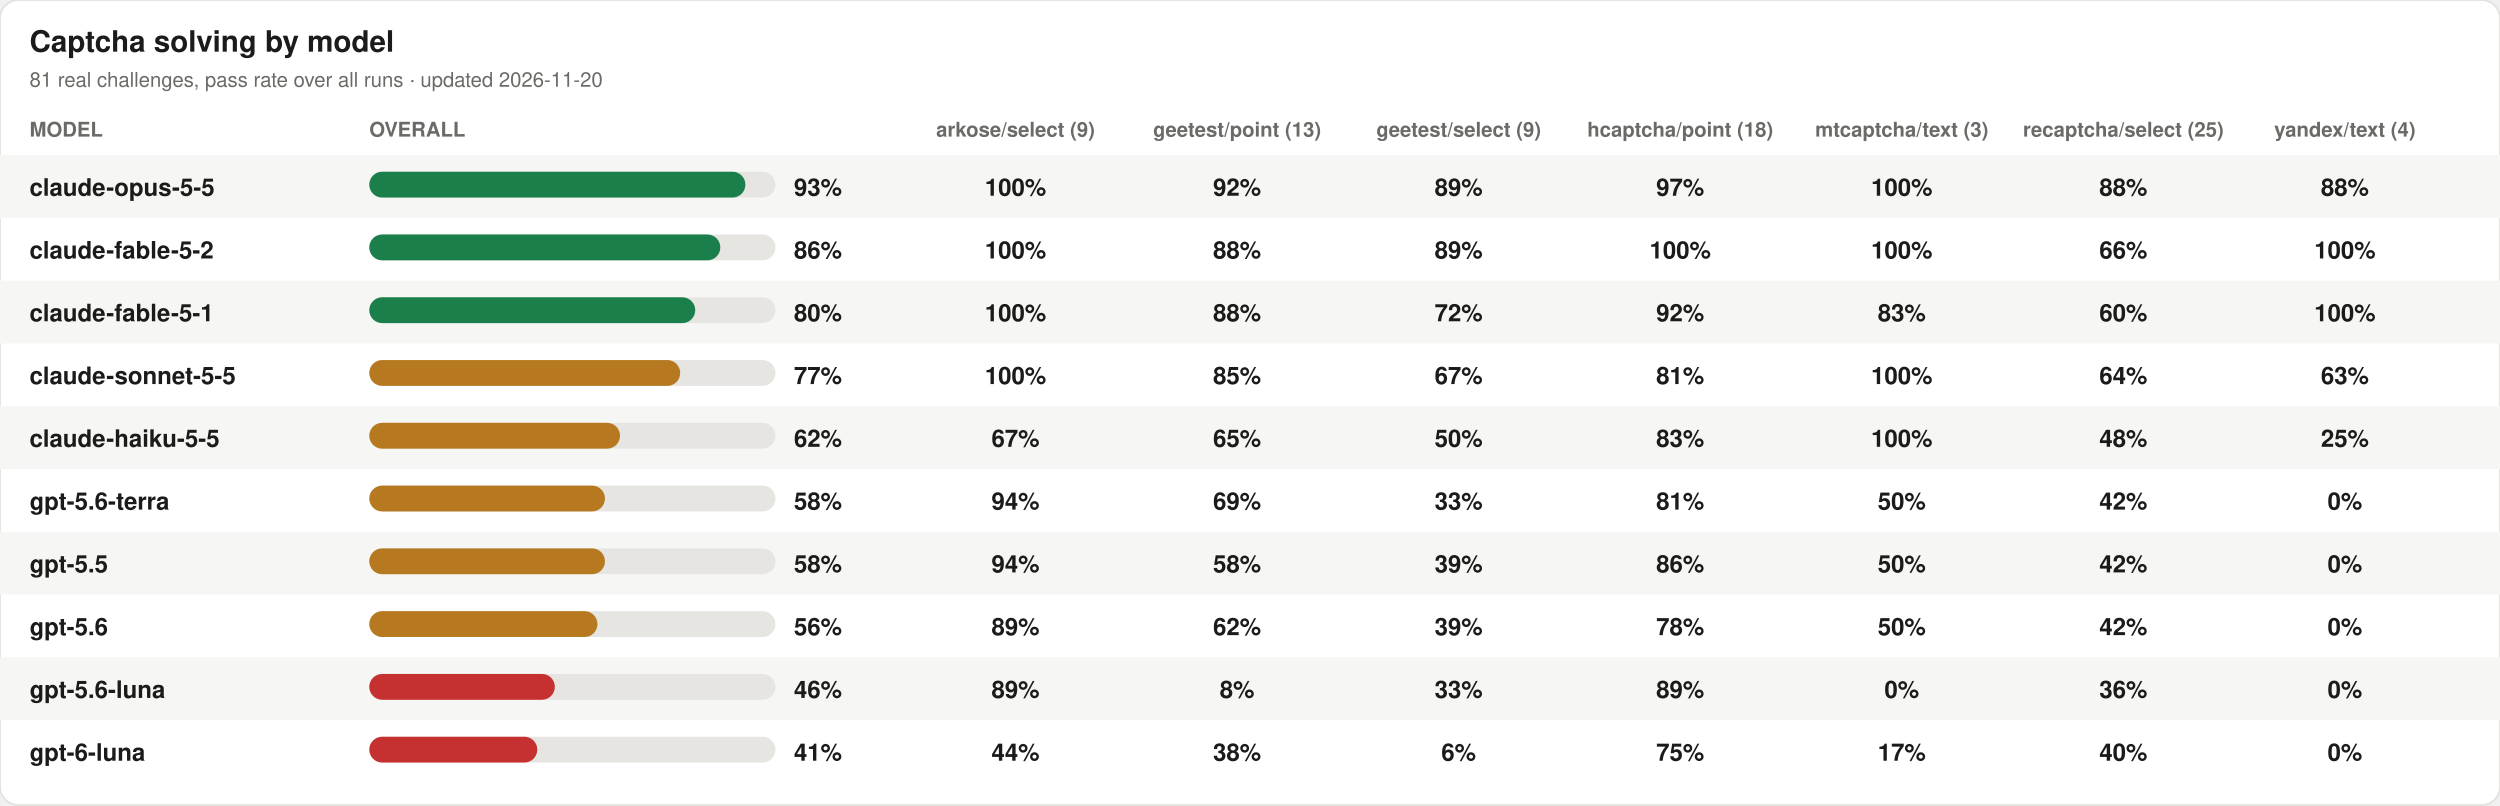
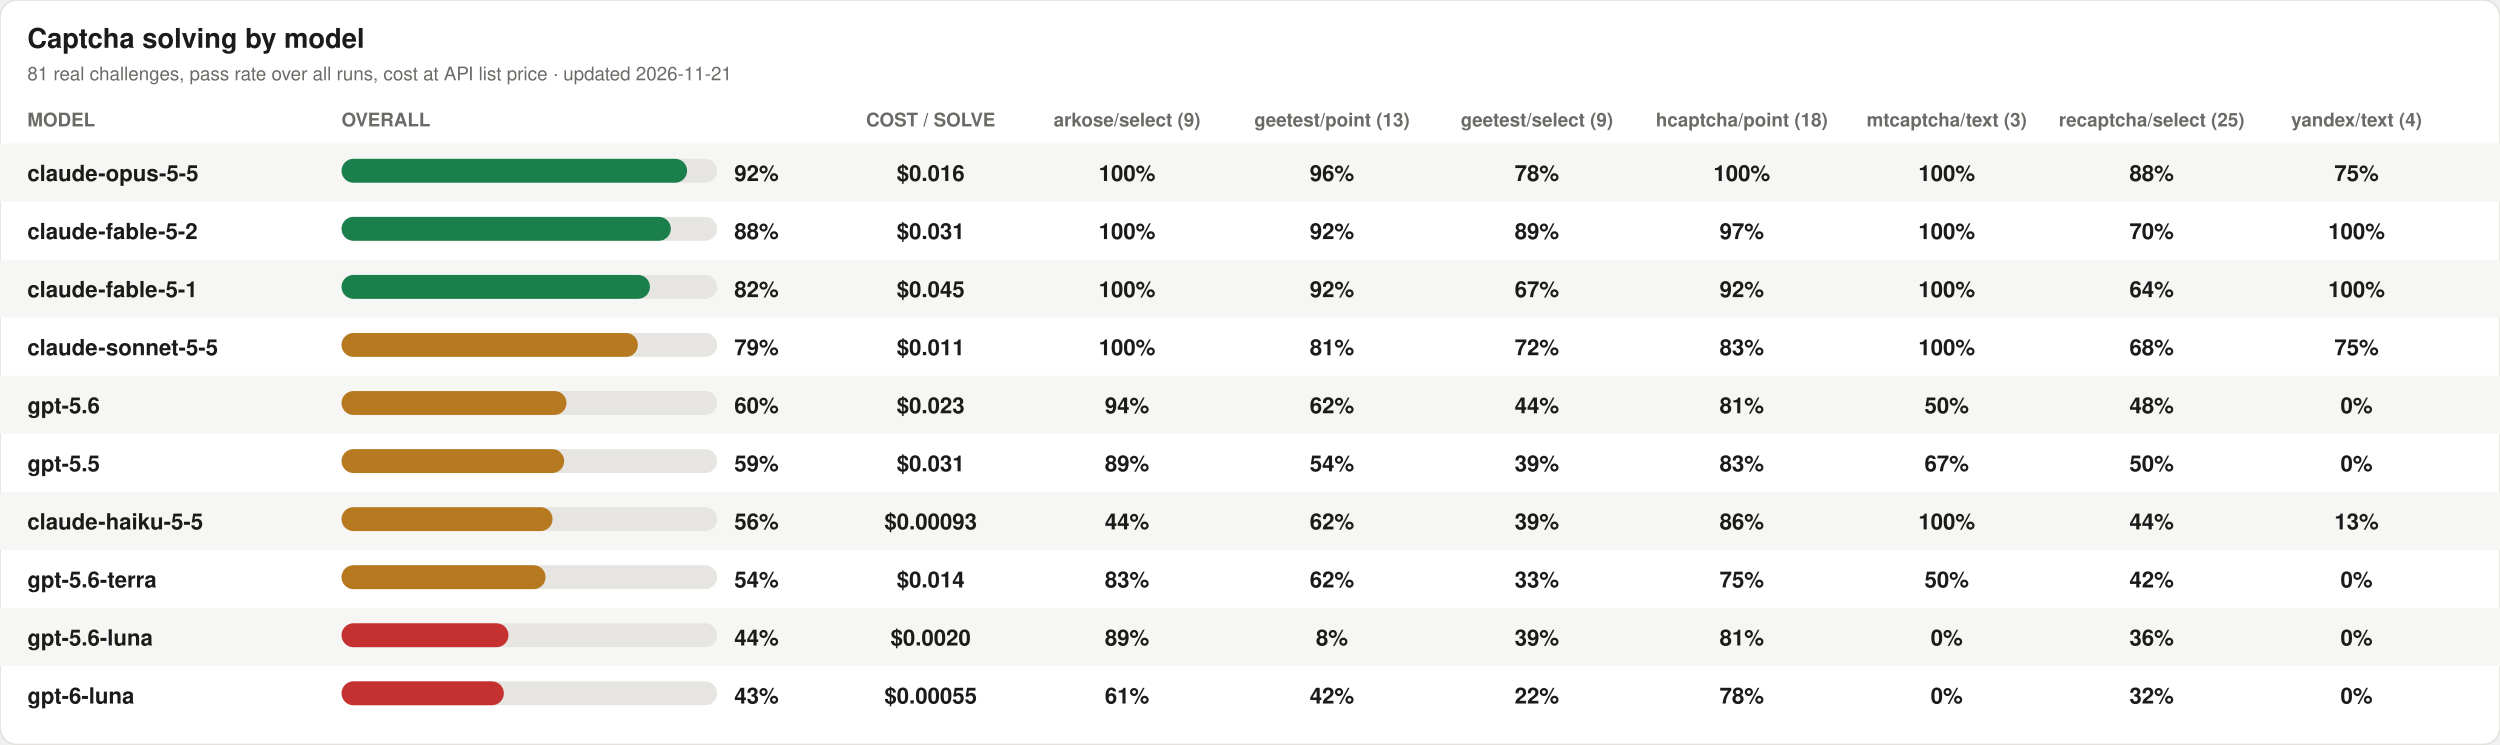
- <svg xmlns="http://www.w3.org/2000/svg" width="1354" height="436" viewBox="0 0 1354 436" role="img" aria-label="Captcha solving leaderboard">
+ <svg xmlns="http://www.w3.org/2000/svg" width="1464" height="436" viewBox="0 0 1464 436" role="img" aria-label="Captcha solving leaderboard">
  <style>
text{font-family:-apple-system,BlinkMacSystemFont,"Segoe UI",Helvetica,Arial,sans-serif;fill:#1b1b1a}
.title{font-size:16px;font-weight:700}.sub{font-size:11px;fill:#6b6a66}.head{font-size:11px;font-weight:600;fill:#6b6a66}
.model{font-size:13px;font-weight:600}.value{font-size:13px;font-weight:700}.cell{font-size:13px;font-weight:600}
</style>
-   <rect width="1354" height="436" rx="10" fill="#ffffff" stroke="#e3e2de" />
+   <rect width="1464" height="436" rx="10" fill="#ffffff" stroke="#e3e2de" />
  <text x="16" y="28" class="title">Captcha solving by model</text>
-   <text x="16" y="47" class="sub">81 real challenges, pass rate over all runs · updated 2026-11-20</text>
+   <text x="16" y="47" class="sub">81 real challenges, pass rate over all runs, cost at API list price · updated 2026-11-21</text>
  <text x="16" y="74" class="head">MODEL</text>
  <text x="200" y="74" class="head">OVERALL</text>
-   <text x="550" y="74" text-anchor="middle" class="head">arkose/select (9)</text>
-   <text x="670" y="74" text-anchor="middle" class="head">geetest/point (13)</text>
-   <text x="790" y="74" text-anchor="middle" class="head">geetest/select (9)</text>
-   <text x="910" y="74" text-anchor="middle" class="head">hcaptcha/point (18)</text>
-   <text x="1030" y="74" text-anchor="middle" class="head">mtcaptcha/text (3)</text>
-   <text x="1150" y="74" text-anchor="middle" class="head">recaptcha/select (25)</text>
-   <text x="1270" y="74" text-anchor="middle" class="head">yandex/text (4)</text>
-   <rect x="0" y="84" width="1354" height="34" fill="#f6f6f4" />
+   <text x="545" y="74" text-anchor="middle" class="head">COST / SOLVE</text>
+   <text x="660" y="74" text-anchor="middle" class="head">arkose/select (9)</text>
+   <text x="780" y="74" text-anchor="middle" class="head">geetest/point (13)</text>
+   <text x="900" y="74" text-anchor="middle" class="head">geetest/select (9)</text>
+   <text x="1020" y="74" text-anchor="middle" class="head">hcaptcha/point (18)</text>
+   <text x="1140" y="74" text-anchor="middle" class="head">mtcaptcha/text (3)</text>
+   <text x="1260" y="74" text-anchor="middle" class="head">recaptcha/select (25)</text>
+   <text x="1380" y="74" text-anchor="middle" class="head">yandex/text (4)</text>
+   <rect x="0" y="84" width="1464" height="34" fill="#f6f6f4" />
  <text x="16" y="106" class="model">claude-opus-5-5</text>
  <rect x="200" y="93" width="220" height="14" rx="7" fill="#e6e5e1" />
-   <rect x="200" y="93" width="203.704" height="14" rx="7" fill="#1a7f4b" />
-   <text x="430" y="106" class="value">93%</text>
-   <text x="550" y="106" text-anchor="middle" class="cell" fill="#1a7f4b">100%</text>
-   <text x="670" y="106" text-anchor="middle" class="cell" fill="#1a7f4b">92%</text>
-   <text x="790" y="106" text-anchor="middle" class="cell" fill="#1a7f4b">89%</text>
-   <text x="910" y="106" text-anchor="middle" class="cell" fill="#1a7f4b">97%</text>
-   <text x="1030" y="106" text-anchor="middle" class="cell" fill="#1a7f4b">100%</text>
-   <text x="1150" y="106" text-anchor="middle" class="cell" fill="#1a7f4b">88%</text>
-   <text x="1270" y="106" text-anchor="middle" class="cell" fill="#1a7f4b">88%</text>
+   <rect x="200" y="93" width="202.346" height="14" rx="7" fill="#1a7f4b" />
+   <text x="430" y="106" class="value">92%</text>
+   <text x="545" y="106" text-anchor="middle" class="cell">$0.016</text>
+   <text x="660" y="106" text-anchor="middle" class="cell" fill="#1a7f4b">100%</text>
+   <text x="780" y="106" text-anchor="middle" class="cell" fill="#1a7f4b">96%</text>
+   <text x="900" y="106" text-anchor="middle" class="cell" fill="#b7791f">78%</text>
+   <text x="1020" y="106" text-anchor="middle" class="cell" fill="#1a7f4b">100%</text>
+   <text x="1140" y="106" text-anchor="middle" class="cell" fill="#1a7f4b">100%</text>
+   <text x="1260" y="106" text-anchor="middle" class="cell" fill="#1a7f4b">88%</text>
+   <text x="1380" y="106" text-anchor="middle" class="cell" fill="#b7791f">75%</text>
  <text x="16" y="140" class="model">claude-fable-5-2</text>
  <rect x="200" y="127" width="220" height="14" rx="7" fill="#e6e5e1" />
-   <rect x="200" y="127" width="190.123" height="14" rx="7" fill="#1a7f4b" />
-   <text x="430" y="140" class="value">86%</text>
-   <text x="550" y="140" text-anchor="middle" class="cell" fill="#1a7f4b">100%</text>
-   <text x="670" y="140" text-anchor="middle" class="cell" fill="#1a7f4b">88%</text>
-   <text x="790" y="140" text-anchor="middle" class="cell" fill="#1a7f4b">89%</text>
-   <text x="910" y="140" text-anchor="middle" class="cell" fill="#1a7f4b">100%</text>
-   <text x="1030" y="140" text-anchor="middle" class="cell" fill="#1a7f4b">100%</text>
-   <text x="1150" y="140" text-anchor="middle" class="cell" fill="#b7791f">66%</text>
-   <text x="1270" y="140" text-anchor="middle" class="cell" fill="#1a7f4b">100%</text>
-   <rect x="0" y="152" width="1354" height="34" fill="#f6f6f4" />
+   <rect x="200" y="127" width="192.84" height="14" rx="7" fill="#1a7f4b" />
+   <text x="430" y="140" class="value">88%</text>
+   <text x="545" y="140" text-anchor="middle" class="cell">$0.031</text>
+   <text x="660" y="140" text-anchor="middle" class="cell" fill="#1a7f4b">100%</text>
+   <text x="780" y="140" text-anchor="middle" class="cell" fill="#1a7f4b">92%</text>
+   <text x="900" y="140" text-anchor="middle" class="cell" fill="#1a7f4b">89%</text>
+   <text x="1020" y="140" text-anchor="middle" class="cell" fill="#1a7f4b">97%</text>
+   <text x="1140" y="140" text-anchor="middle" class="cell" fill="#1a7f4b">100%</text>
+   <text x="1260" y="140" text-anchor="middle" class="cell" fill="#b7791f">70%</text>
+   <text x="1380" y="140" text-anchor="middle" class="cell" fill="#1a7f4b">100%</text>
+   <rect x="0" y="152" width="1464" height="34" fill="#f6f6f4" />
  <text x="16" y="174" class="model">claude-fable-5-1</text>
  <rect x="200" y="161" width="220" height="14" rx="7" fill="#e6e5e1" />
-   <rect x="200" y="161" width="176.543" height="14" rx="7" fill="#1a7f4b" />
-   <text x="430" y="174" class="value">80%</text>
-   <text x="550" y="174" text-anchor="middle" class="cell" fill="#1a7f4b">100%</text>
-   <text x="670" y="174" text-anchor="middle" class="cell" fill="#1a7f4b">88%</text>
-   <text x="790" y="174" text-anchor="middle" class="cell" fill="#b7791f">72%</text>
-   <text x="910" y="174" text-anchor="middle" class="cell" fill="#1a7f4b">92%</text>
-   <text x="1030" y="174" text-anchor="middle" class="cell" fill="#1a7f4b">83%</text>
-   <text x="1150" y="174" text-anchor="middle" class="cell" fill="#b7791f">60%</text>
-   <text x="1270" y="174" text-anchor="middle" class="cell" fill="#1a7f4b">100%</text>
+   <rect x="200" y="161" width="180.617" height="14" rx="7" fill="#1a7f4b" />
+   <text x="430" y="174" class="value">82%</text>
+   <text x="545" y="174" text-anchor="middle" class="cell">$0.045</text>
+   <text x="660" y="174" text-anchor="middle" class="cell" fill="#1a7f4b">100%</text>
+   <text x="780" y="174" text-anchor="middle" class="cell" fill="#1a7f4b">92%</text>
+   <text x="900" y="174" text-anchor="middle" class="cell" fill="#b7791f">67%</text>
+   <text x="1020" y="174" text-anchor="middle" class="cell" fill="#1a7f4b">92%</text>
+   <text x="1140" y="174" text-anchor="middle" class="cell" fill="#1a7f4b">100%</text>
+   <text x="1260" y="174" text-anchor="middle" class="cell" fill="#b7791f">64%</text>
+   <text x="1380" y="174" text-anchor="middle" class="cell" fill="#1a7f4b">100%</text>
  <text x="16" y="208" class="model">claude-sonnet-5-5</text>
  <rect x="200" y="195" width="220" height="14" rx="7" fill="#e6e5e1" />
-   <rect x="200" y="195" width="168.395" height="14" rx="7" fill="#b7791f" />
-   <text x="430" y="208" class="value">77%</text>
-   <text x="550" y="208" text-anchor="middle" class="cell" fill="#1a7f4b">100%</text>
-   <text x="670" y="208" text-anchor="middle" class="cell" fill="#1a7f4b">85%</text>
-   <text x="790" y="208" text-anchor="middle" class="cell" fill="#b7791f">67%</text>
-   <text x="910" y="208" text-anchor="middle" class="cell" fill="#1a7f4b">81%</text>
-   <text x="1030" y="208" text-anchor="middle" class="cell" fill="#1a7f4b">100%</text>
-   <text x="1150" y="208" text-anchor="middle" class="cell" fill="#b7791f">64%</text>
-   <text x="1270" y="208" text-anchor="middle" class="cell" fill="#b7791f">63%</text>
-   <rect x="0" y="220" width="1354" height="34" fill="#f6f6f4" />
-   <text x="16" y="242" class="model">claude-haiku-5-5</text>
+   <rect x="200" y="195" width="173.54" height="14" rx="7" fill="#b7791f" />
+   <text x="430" y="208" class="value">79%</text>
+   <text x="545" y="208" text-anchor="middle" class="cell">$0.011</text>
+   <text x="660" y="208" text-anchor="middle" class="cell" fill="#1a7f4b">100%</text>
+   <text x="780" y="208" text-anchor="middle" class="cell" fill="#1a7f4b">81%</text>
+   <text x="900" y="208" text-anchor="middle" class="cell" fill="#b7791f">72%</text>
+   <text x="1020" y="208" text-anchor="middle" class="cell" fill="#1a7f4b">83%</text>
+   <text x="1140" y="208" text-anchor="middle" class="cell" fill="#1a7f4b">100%</text>
+   <text x="1260" y="208" text-anchor="middle" class="cell" fill="#b7791f">68%</text>
+   <text x="1380" y="208" text-anchor="middle" class="cell" fill="#b7791f">75%</text>
+   <rect x="0" y="220" width="1464" height="34" fill="#f6f6f4" />
+   <text x="16" y="242" class="model">gpt-5.6</text>
  <rect x="200" y="229" width="220" height="14" rx="7" fill="#e6e5e1" />
-   <rect x="200" y="229" width="135.802" height="14" rx="7" fill="#b7791f" />
-   <text x="430" y="242" class="value">62%</text>
-   <text x="550" y="242" text-anchor="middle" class="cell" fill="#b7791f">67%</text>
-   <text x="670" y="242" text-anchor="middle" class="cell" fill="#b7791f">65%</text>
-   <text x="790" y="242" text-anchor="middle" class="cell" fill="#b7791f">50%</text>
-   <text x="910" y="242" text-anchor="middle" class="cell" fill="#1a7f4b">83%</text>
-   <text x="1030" y="242" text-anchor="middle" class="cell" fill="#1a7f4b">100%</text>
-   <text x="1150" y="242" text-anchor="middle" class="cell" fill="#c53030">48%</text>
-   <text x="1270" y="242" text-anchor="middle" class="cell" fill="#c53030">25%</text>
-   <text x="16" y="276" class="model">gpt-5.6-terra</text>
+   <rect x="200" y="229" width="131.728" height="14" rx="7" fill="#b7791f" />
+   <text x="430" y="242" class="value">60%</text>
+   <text x="545" y="242" text-anchor="middle" class="cell">$0.023</text>
+   <text x="660" y="242" text-anchor="middle" class="cell" fill="#1a7f4b">94%</text>
+   <text x="780" y="242" text-anchor="middle" class="cell" fill="#b7791f">62%</text>
+   <text x="900" y="242" text-anchor="middle" class="cell" fill="#c53030">44%</text>
+   <text x="1020" y="242" text-anchor="middle" class="cell" fill="#1a7f4b">81%</text>
+   <text x="1140" y="242" text-anchor="middle" class="cell" fill="#b7791f">50%</text>
+   <text x="1260" y="242" text-anchor="middle" class="cell" fill="#c53030">48%</text>
+   <text x="1380" y="242" text-anchor="middle" class="cell" fill="#c53030">0%</text>
+   <text x="16" y="276" class="model">gpt-5.5</text>
  <rect x="200" y="263" width="220" height="14" rx="7" fill="#e6e5e1" />
-   <rect x="200" y="263" width="127.654" height="14" rx="7" fill="#b7791f" />
-   <text x="430" y="276" class="value">58%</text>
-   <text x="550" y="276" text-anchor="middle" class="cell" fill="#1a7f4b">94%</text>
-   <text x="670" y="276" text-anchor="middle" class="cell" fill="#b7791f">69%</text>
-   <text x="790" y="276" text-anchor="middle" class="cell" fill="#c53030">33%</text>
-   <text x="910" y="276" text-anchor="middle" class="cell" fill="#1a7f4b">81%</text>
-   <text x="1030" y="276" text-anchor="middle" class="cell" fill="#b7791f">50%</text>
-   <text x="1150" y="276" text-anchor="middle" class="cell" fill="#c53030">42%</text>
-   <text x="1270" y="276" text-anchor="middle" class="cell" fill="#c53030">0%</text>
-   <rect x="0" y="288" width="1354" height="34" fill="#f6f6f4" />
-   <text x="16" y="310" class="model">gpt-5.5</text>
+   <rect x="200" y="263" width="130.37" height="14" rx="7" fill="#b7791f" />
+   <text x="430" y="276" class="value">59%</text>
+   <text x="545" y="276" text-anchor="middle" class="cell">$0.031</text>
+   <text x="660" y="276" text-anchor="middle" class="cell" fill="#1a7f4b">89%</text>
+   <text x="780" y="276" text-anchor="middle" class="cell" fill="#b7791f">54%</text>
+   <text x="900" y="276" text-anchor="middle" class="cell" fill="#c53030">39%</text>
+   <text x="1020" y="276" text-anchor="middle" class="cell" fill="#1a7f4b">83%</text>
+   <text x="1140" y="276" text-anchor="middle" class="cell" fill="#b7791f">67%</text>
+   <text x="1260" y="276" text-anchor="middle" class="cell" fill="#b7791f">50%</text>
+   <text x="1380" y="276" text-anchor="middle" class="cell" fill="#c53030">0%</text>
+   <rect x="0" y="288" width="1464" height="34" fill="#f6f6f4" />
+   <text x="16" y="310" class="model">claude-haiku-5-5</text>
  <rect x="200" y="297" width="220" height="14" rx="7" fill="#e6e5e1" />
-   <rect x="200" y="297" width="127.654" height="14" rx="7" fill="#b7791f" />
-   <text x="430" y="310" class="value">58%</text>
-   <text x="550" y="310" text-anchor="middle" class="cell" fill="#1a7f4b">94%</text>
-   <text x="670" y="310" text-anchor="middle" class="cell" fill="#b7791f">58%</text>
-   <text x="790" y="310" text-anchor="middle" class="cell" fill="#c53030">39%</text>
-   <text x="910" y="310" text-anchor="middle" class="cell" fill="#1a7f4b">86%</text>
-   <text x="1030" y="310" text-anchor="middle" class="cell" fill="#b7791f">50%</text>
-   <text x="1150" y="310" text-anchor="middle" class="cell" fill="#c53030">42%</text>
-   <text x="1270" y="310" text-anchor="middle" class="cell" fill="#c53030">0%</text>
-   <text x="16" y="344" class="model">gpt-5.6</text>
+   <rect x="200" y="297" width="123.58" height="14" rx="7" fill="#b7791f" />
+   <text x="430" y="310" class="value">56%</text>
+   <text x="545" y="310" text-anchor="middle" class="cell">$0.00093</text>
+   <text x="660" y="310" text-anchor="middle" class="cell" fill="#c53030">44%</text>
+   <text x="780" y="310" text-anchor="middle" class="cell" fill="#b7791f">62%</text>
+   <text x="900" y="310" text-anchor="middle" class="cell" fill="#c53030">39%</text>
+   <text x="1020" y="310" text-anchor="middle" class="cell" fill="#1a7f4b">86%</text>
+   <text x="1140" y="310" text-anchor="middle" class="cell" fill="#1a7f4b">100%</text>
+   <text x="1260" y="310" text-anchor="middle" class="cell" fill="#c53030">44%</text>
+   <text x="1380" y="310" text-anchor="middle" class="cell" fill="#c53030">13%</text>
+   <text x="16" y="344" class="model">gpt-5.6-terra</text>
  <rect x="200" y="331" width="220" height="14" rx="7" fill="#e6e5e1" />
-   <rect x="200" y="331" width="123.58" height="14" rx="7" fill="#b7791f" />
-   <text x="430" y="344" class="value">56%</text>
-   <text x="550" y="344" text-anchor="middle" class="cell" fill="#1a7f4b">89%</text>
-   <text x="670" y="344" text-anchor="middle" class="cell" fill="#b7791f">62%</text>
-   <text x="790" y="344" text-anchor="middle" class="cell" fill="#c53030">39%</text>
-   <text x="910" y="344" text-anchor="middle" class="cell" fill="#b7791f">78%</text>
-   <text x="1030" y="344" text-anchor="middle" class="cell" fill="#b7791f">50%</text>
-   <text x="1150" y="344" text-anchor="middle" class="cell" fill="#c53030">42%</text>
-   <text x="1270" y="344" text-anchor="middle" class="cell" fill="#c53030">0%</text>
-   <rect x="0" y="356" width="1354" height="34" fill="#f6f6f4" />
+   <rect x="200" y="331" width="119.506" height="14" rx="7" fill="#b7791f" />
+   <text x="430" y="344" class="value">54%</text>
+   <text x="545" y="344" text-anchor="middle" class="cell">$0.014</text>
+   <text x="660" y="344" text-anchor="middle" class="cell" fill="#1a7f4b">83%</text>
+   <text x="780" y="344" text-anchor="middle" class="cell" fill="#b7791f">62%</text>
+   <text x="900" y="344" text-anchor="middle" class="cell" fill="#c53030">33%</text>
+   <text x="1020" y="344" text-anchor="middle" class="cell" fill="#b7791f">75%</text>
+   <text x="1140" y="344" text-anchor="middle" class="cell" fill="#b7791f">50%</text>
+   <text x="1260" y="344" text-anchor="middle" class="cell" fill="#c53030">42%</text>
+   <text x="1380" y="344" text-anchor="middle" class="cell" fill="#c53030">0%</text>
+   <rect x="0" y="356" width="1464" height="34" fill="#f6f6f4" />
  <text x="16" y="378" class="model">gpt-5.6-luna</text>
  <rect x="200" y="365" width="220" height="14" rx="7" fill="#e6e5e1" />
-   <rect x="200" y="365" width="100.494" height="14" rx="7" fill="#c53030" />
-   <text x="430" y="378" class="value">46%</text>
-   <text x="550" y="378" text-anchor="middle" class="cell" fill="#1a7f4b">89%</text>
-   <text x="670" y="378" text-anchor="middle" class="cell" fill="#c53030">8%</text>
-   <text x="790" y="378" text-anchor="middle" class="cell" fill="#c53030">33%</text>
-   <text x="910" y="378" text-anchor="middle" class="cell" fill="#1a7f4b">89%</text>
-   <text x="1030" y="378" text-anchor="middle" class="cell" fill="#c53030">0%</text>
-   <text x="1150" y="378" text-anchor="middle" class="cell" fill="#c53030">36%</text>
-   <text x="1270" y="378" text-anchor="middle" class="cell" fill="#c53030">0%</text>
+   <rect x="200" y="365" width="97.778" height="14" rx="7" fill="#c53030" />
+   <text x="430" y="378" class="value">44%</text>
+   <text x="545" y="378" text-anchor="middle" class="cell">$0.0020</text>
+   <text x="660" y="378" text-anchor="middle" class="cell" fill="#1a7f4b">89%</text>
+   <text x="780" y="378" text-anchor="middle" class="cell" fill="#c53030">8%</text>
+   <text x="900" y="378" text-anchor="middle" class="cell" fill="#c53030">39%</text>
+   <text x="1020" y="378" text-anchor="middle" class="cell" fill="#1a7f4b">81%</text>
+   <text x="1140" y="378" text-anchor="middle" class="cell" fill="#c53030">0%</text>
+   <text x="1260" y="378" text-anchor="middle" class="cell" fill="#c53030">36%</text>
+   <text x="1380" y="378" text-anchor="middle" class="cell" fill="#c53030">0%</text>
  <text x="16" y="412" class="model">gpt-6-luna</text>
  <rect x="200" y="399" width="220" height="14" rx="7" fill="#e6e5e1" />
-   <rect x="200" y="399" width="90.988" height="14" rx="7" fill="#c53030" />
-   <text x="430" y="412" class="value">41%</text>
-   <text x="550" y="412" text-anchor="middle" class="cell" fill="#c53030">44%</text>
-   <text x="670" y="412" text-anchor="middle" class="cell" fill="#c53030">38%</text>
-   <text x="790" y="412" text-anchor="middle" class="cell" fill="#c53030">6%</text>
-   <text x="910" y="412" text-anchor="middle" class="cell" fill="#b7791f">75%</text>
-   <text x="1030" y="412" text-anchor="middle" class="cell" fill="#c53030">17%</text>
-   <text x="1150" y="412" text-anchor="middle" class="cell" fill="#c53030">40%</text>
-   <text x="1270" y="412" text-anchor="middle" class="cell" fill="#c53030">0%</text>
+   <rect x="200" y="399" width="95.062" height="14" rx="7" fill="#c53030" />
+   <text x="430" y="412" class="value">43%</text>
+   <text x="545" y="412" text-anchor="middle" class="cell">$0.00055</text>
+   <text x="660" y="412" text-anchor="middle" class="cell" fill="#b7791f">61%</text>
+   <text x="780" y="412" text-anchor="middle" class="cell" fill="#c53030">42%</text>
+   <text x="900" y="412" text-anchor="middle" class="cell" fill="#c53030">22%</text>
+   <text x="1020" y="412" text-anchor="middle" class="cell" fill="#b7791f">78%</text>
+   <text x="1140" y="412" text-anchor="middle" class="cell" fill="#c53030">0%</text>
+   <text x="1260" y="412" text-anchor="middle" class="cell" fill="#c53030">32%</text>
+   <text x="1380" y="412" text-anchor="middle" class="cell" fill="#c53030">0%</text>
</svg>
